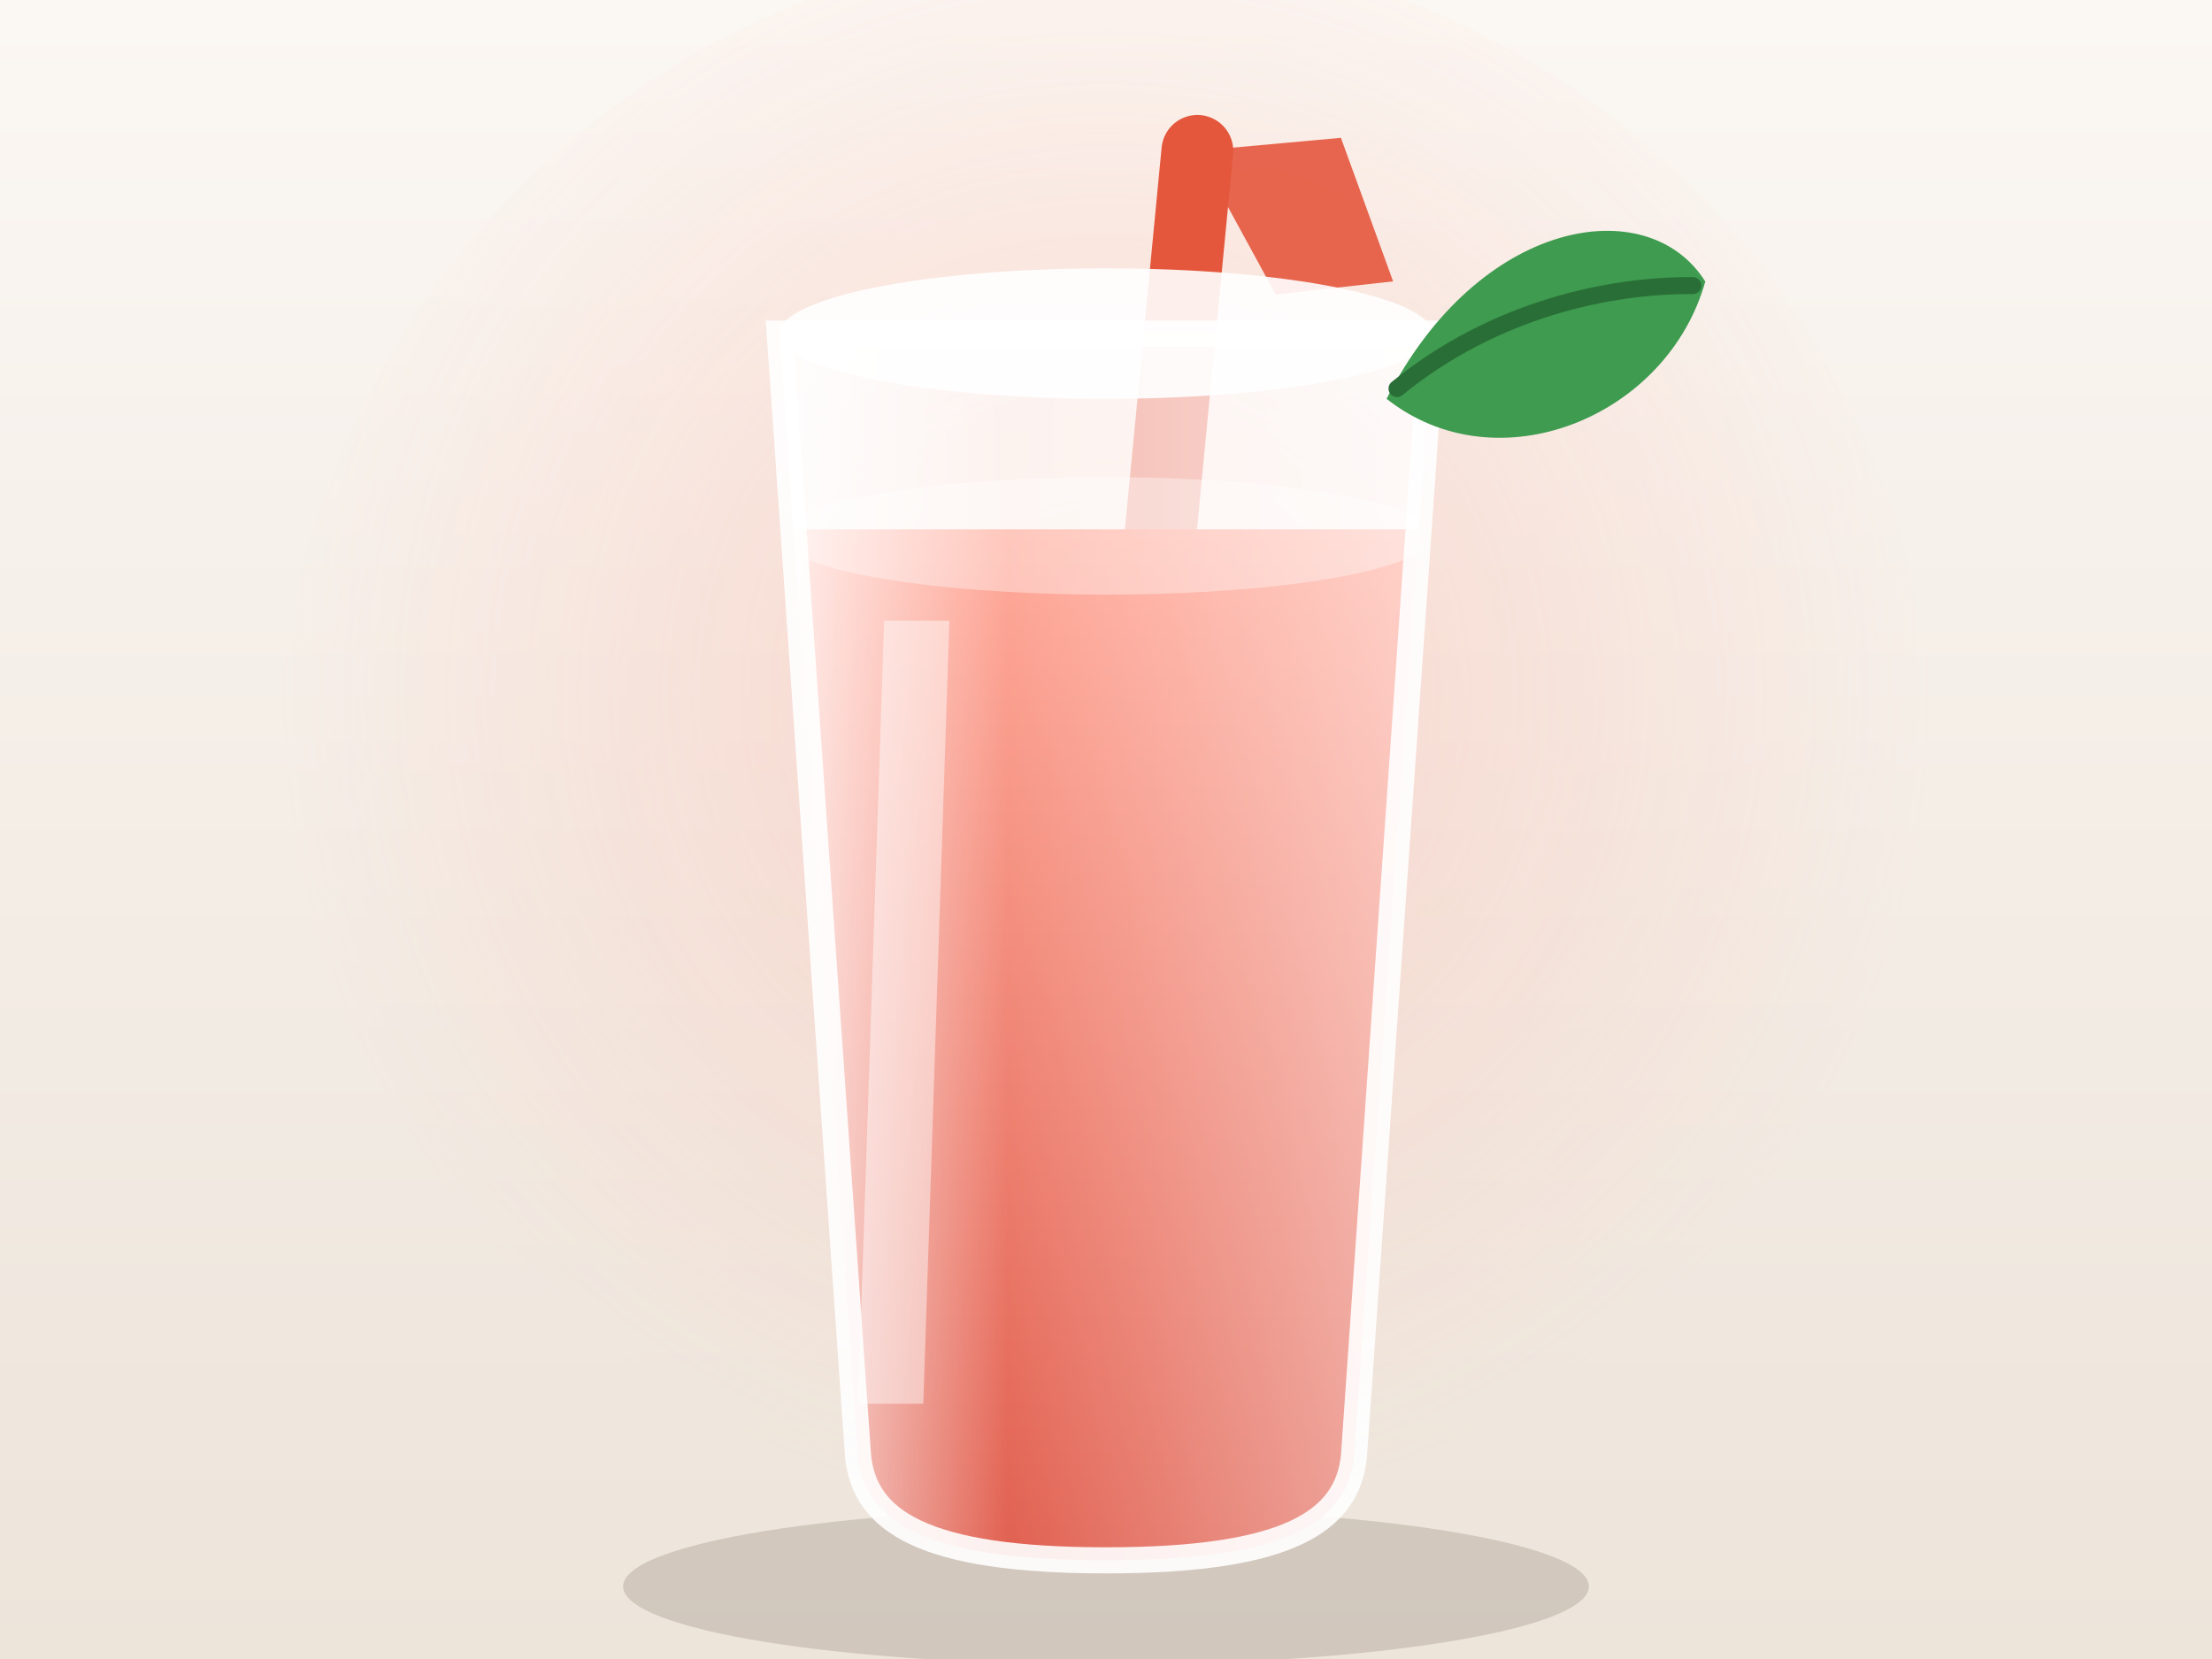
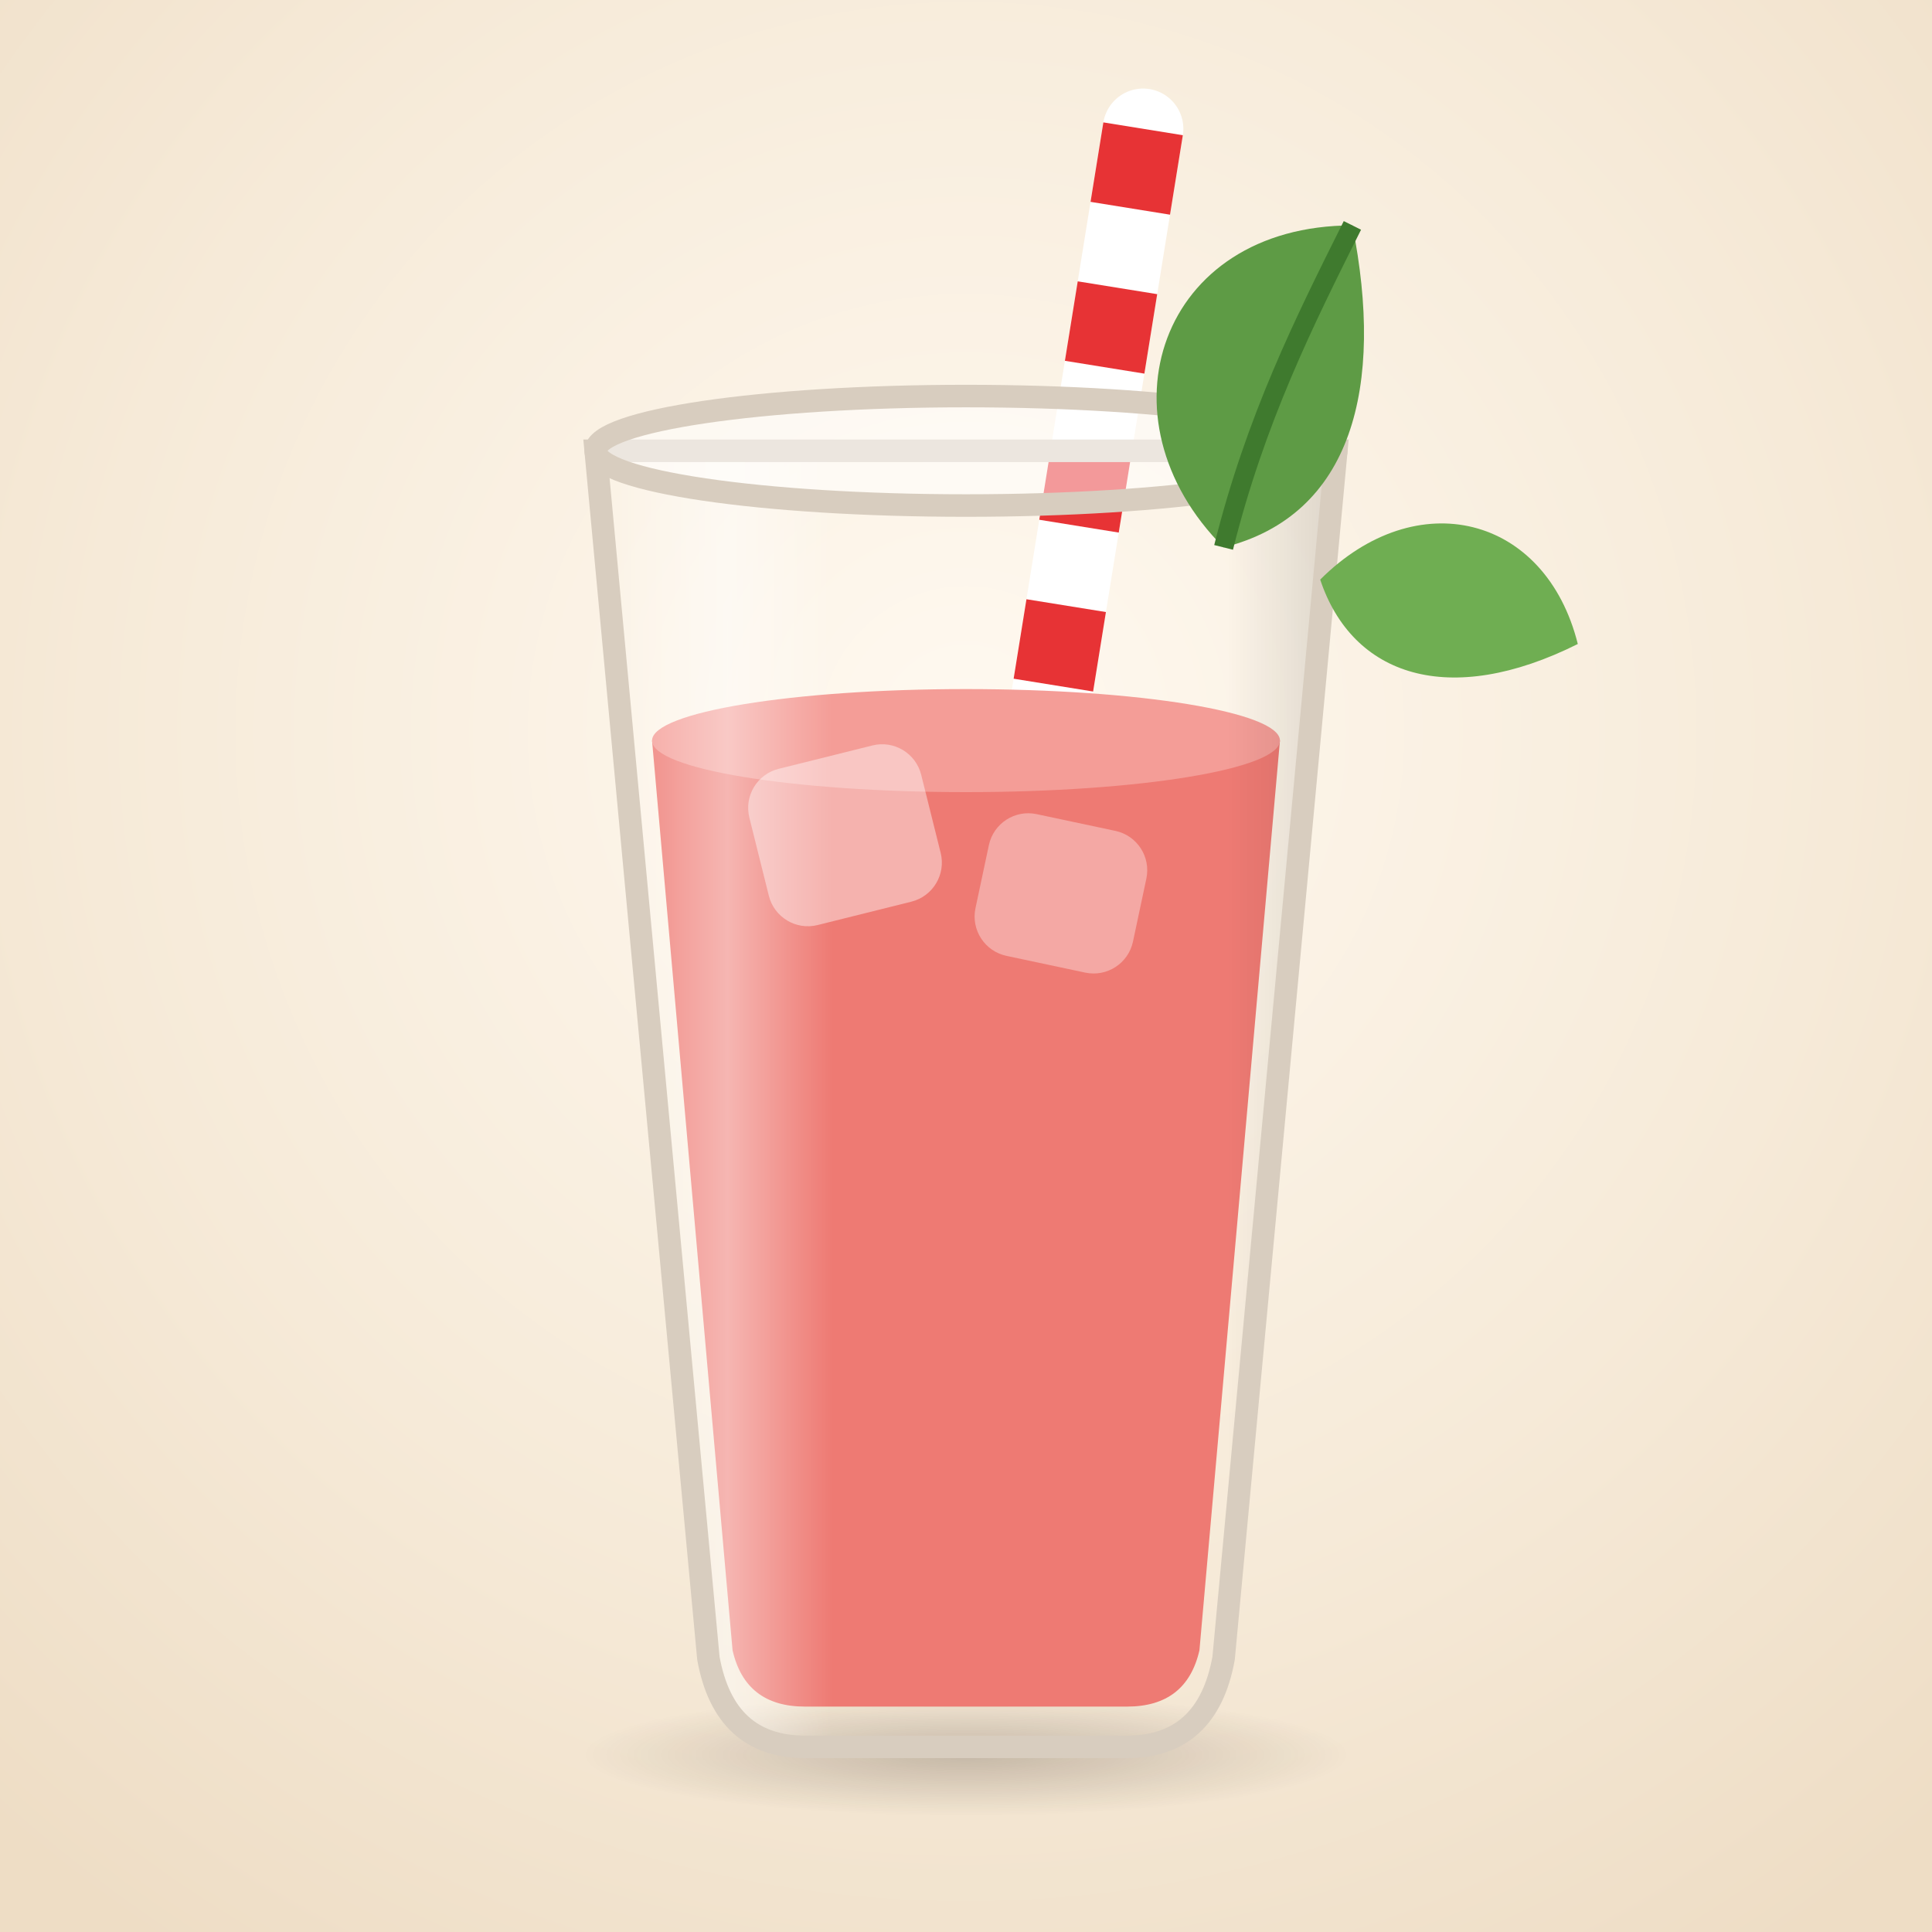
- <svg xmlns="http://www.w3.org/2000/svg" viewBox="0 0 400 300" width="400" height="300" role="img">
+ <svg xmlns="http://www.w3.org/2000/svg" viewBox="0 0 120 120" width="480" height="480" role="img">
  <defs>
-     <linearGradient id="bg" x1="0" y1="0" x2="0" y2="1">
-       <stop offset="0" stop-color="#FBF7F3" />
-       <stop offset="1" stop-color="#EDE4DA" />
-     </linearGradient>
-     <radialGradient id="halo" cx="0.5" cy="0.45" r="0.5">
-       <stop offset="0" stop-color="#FF9E8C" stop-opacity="0.32" />
-       <stop offset="1" stop-color="#FF9E8C" stop-opacity="0" />
+     <radialGradient id="bg" cx=".5" cy=".38" r=".75">
+       <stop offset="0" stop-color="#FFF9F0" />
+       <stop offset=".6" stop-color="#F6EAD8" />
+       <stop offset="1" stop-color="#EEDDC5" />
+     </radialGradient>
+     <radialGradient id="shadow" cx=".5" cy=".5" r=".5">
+       <stop offset="0" stop-color="#1E1008" stop-opacity=".22" />
+       <stop offset="1" stop-color="#1E1008" stop-opacity="0" />
    </radialGradient>
  </defs>
-   <rect width="400" height="300" fill="url(#bg)" />
-   <circle cx="200" cy="140" r="150" fill="url(#halo)" />
+   <rect width="120" height="120" fill="url(#bg)" />
  <defs>
    <linearGradient id="liq" x1="0" y1="0" x2="0" y2="1">
-       <stop offset="0" stop-color="#FF9E8C" />
-       <stop offset="1" stop-color="#DC4A38" />
+       <stop offset="0" stop-color="#EE7A73" />
+       <stop offset="1" stop-color="#EE7A73" />
    </linearGradient>
-     <linearGradient id="glass" x1="0" y1="0" x2="1" y2="0">
-       <stop offset="0" stop-color="#FFFFFF" stop-opacity="0.85" />
-       <stop offset="0.35" stop-color="#FFFFFF" stop-opacity="0.12" />
-       <stop offset="1" stop-color="#FFFFFF" stop-opacity="0.55" />
+     <linearGradient id="shine" x1="0" y1="0" x2="1" y2="0">
+       <stop offset="0" stop-color="#fff" stop-opacity="0" />
+       <stop offset=".18" stop-color="#fff" stop-opacity=".45" />
+       <stop offset=".32" stop-color="#fff" stop-opacity="0" />
+       <stop offset=".85" stop-color="#000" stop-opacity="0" />
+       <stop offset="1" stop-color="#000" stop-opacity=".12" />
    </linearGradient>
-     <clipPath id="cup">
-       <path d="M150 74 L250 74 L238 246 C 237 256 228 262 200 262 C 172 262 163 256 162 246 Z" />
-     </clipPath>
  </defs>
-   <g transform="translate(200,150) scale(1.18) translate(-200,-150)">
-     <ellipse cx="200" cy="266" rx="74" ry="12" fill="#3A2A1E" opacity="0.16" />
-     <path d="M214 46 L236 44 L244 66 L226 68 Z" fill="#E4573D" opacity="0.9" />
-     <path d="M214 46 L204 150" stroke="#E4573D" stroke-width="11" stroke-linecap="round" />
-     <path d="M150 74 L250 74 L238 246 C 237 256 228 262 200 262 C 172 262 163 256 162 246 Z" fill="#FFFFFF" opacity="0.55" />
-     <g clip-path="url(#cup)">
-       <rect x="150" y="104" width="100" height="160" fill="url(#liq)" />
-       <ellipse cx="200" cy="105" rx="50" ry="9" fill="#FFFFFF" opacity="0.35" />
-       <rect x="150" y="74" width="100" height="188" fill="url(#glass)" />
-       <path d="M166 118 L176 118 L172 238 L162 238 Z" fill="#FFFFFF" opacity="0.45" />
-     </g>
-     <path d="M150 74 L250 74 L238 246 C 237 256 228 262 200 262 C 172 262 163 256 162 246 Z" fill="none" stroke="#FFFFFF" stroke-width="4" stroke-opacity="0.9" />
-     <ellipse cx="200" cy="74" rx="50" ry="10" fill="#FFFFFF" opacity="0.9" />
-     <g transform="translate(243,84) rotate(-18)">
-       <path d="M0 0 C 22 -22 48 -18 52 -2 C 40 16 12 18 0 0 Z" fill="#3E9B4F" />
-       <path d="M2 -1 C 20 -8 38 -6 50 -2" stroke="#2A6E37" stroke-width="2.6" fill="none" stroke-linecap="round" />
-     </g>
-   </g>
+   <ellipse cx="60" cy="109" rx="24" ry="3.8" fill="url(#shadow)" />
+   <path d="M71 8 L61 70" stroke="#FFFFFF" stroke-width="5" stroke-linecap="round" />
+   <path d="M71 8 L61 70" stroke="#E73335" stroke-width="5" stroke-dasharray="5 5" />
+   <path d="M40.5 46 L45.5 102.5 Q46.3 106 50 106 L70 106 Q73.7 106 74.5 102.5 L79.5 46 Z" fill="url(#liq)" />
+   <ellipse cx="60" cy="46" rx="19.5" ry="3.2" fill="#F49D97" />
+   <rect x="47" y="47" width="11" height="10" rx="2.5" fill="#fff" opacity=".42" transform="rotate(-14 52 52)" />
+   <rect x="61" y="51" width="10" height="9" rx="2.5" fill="#fff" opacity=".35" transform="rotate(12 66 55)" />
+   <path d="M37 28 L44 103 Q45 108.5 50 108.5 L70 108.5 Q75 108.5 76 103 L83 28 Z" fill="url(#shine)" stroke="#D8CDBF" stroke-width="1.4" />
+   <ellipse cx="60" cy="28" rx="23" ry="3.4" fill="#FFFFFF" fill-opacity=".5" stroke="#D8CDBF" stroke-width="1.4" />
+   <path d="M76 34 C68 26 72 14 84 14 C86 24 84 32 76 34 Z" fill="#5E9B45" />
+   <path d="M76 34 C78 26 81 20 84 14" stroke="#3F7A2E" stroke-width="1.2" fill="none" />
+   <path d="M82 36 C88 30 96 32 98 40 C90 44 84 42 82 36 Z" fill="#6FAE52" />
</svg>
